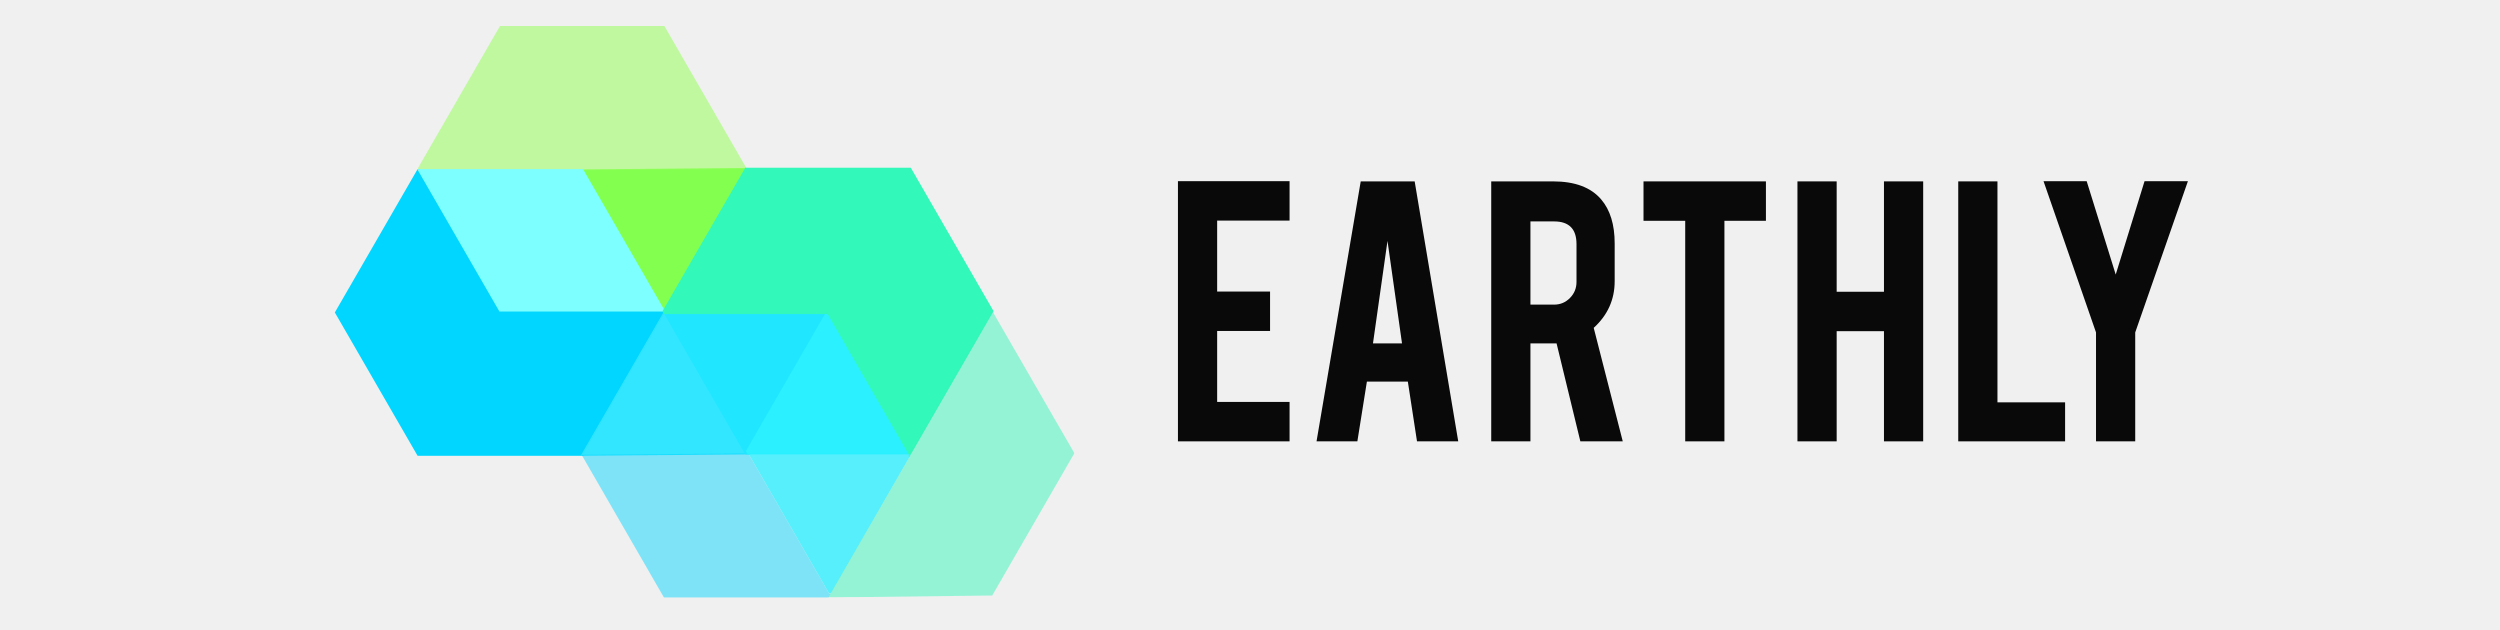
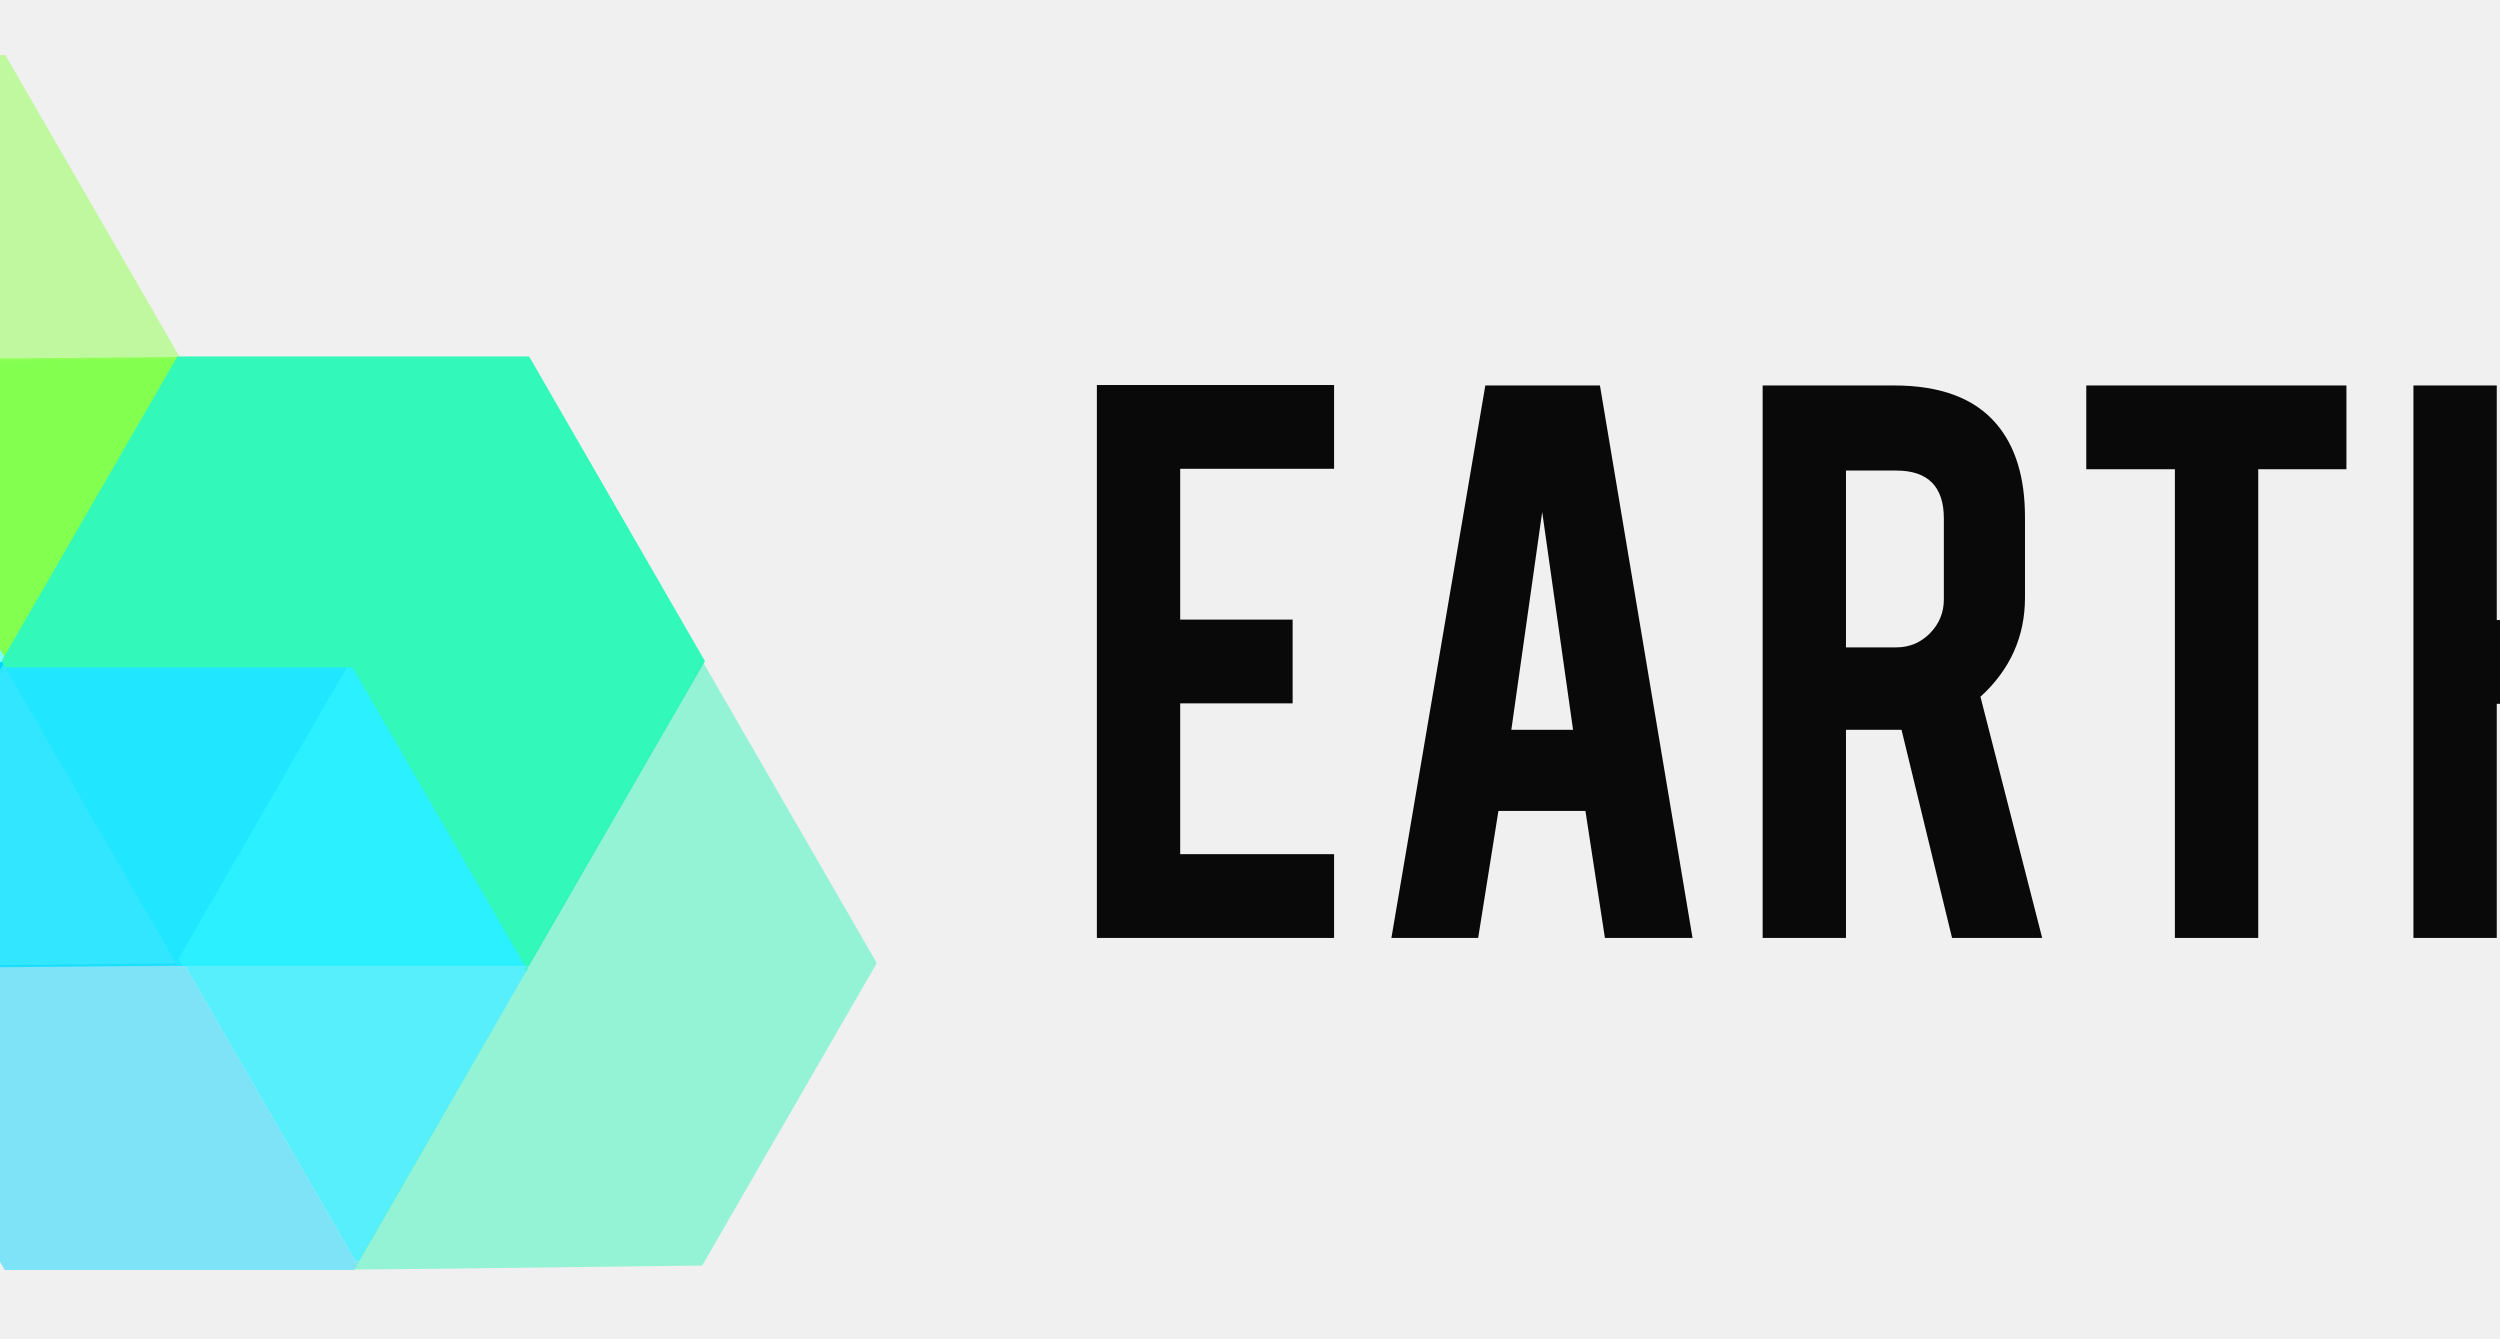
- <svg xmlns="http://www.w3.org/2000/svg" version="1.1" id="svg2" xml:space="preserve" width="300px" height="20mm" viewBox="0 0 566.93 303.577">
+ <svg xmlns="http://www.w3.org/2000/svg" version="1.1" id="svg2" xml:space="preserve" width="300px" viewBox="0 0 566.93 303.577">
  <defs id="defs6">
    <clipPath clipPathUnits="userSpaceOnUse" id="clipPath22">
      <path d="M 0,1000 H 1200 V 0 H 0 Z" id="path20" />
    </clipPath>
    <clipPath clipPathUnits="userSpaceOnUse" id="clipPath30">
      <path d="m 362.705,603.329 h 118.769 v -52.24 H 362.705 Z" id="path28" />
    </clipPath>
    <clipPath clipPathUnits="userSpaceOnUse" id="clipPath62">
      <path d="M 0,1000 H 1200 V 0 H 0 Z" id="path60" />
    </clipPath>
    <clipPath clipPathUnits="userSpaceOnUse" id="clipPath70">
      <path d="m 421.984,499.541 h 89.949 v -102.87 h -89.949 z" id="path68" />
    </clipPath>
    <clipPath clipPathUnits="userSpaceOnUse" id="clipPath94">
      <path d="M 0,1000 H 1200 V 0 H 0 Z" id="path92" />
    </clipPath>
    <clipPath clipPathUnits="userSpaceOnUse" id="clipPath102">
      <path d="m 482.121,448.821 h 58.632 v -50.645 h -58.632 z" id="path100" />
    </clipPath>
    <clipPath clipPathUnits="userSpaceOnUse" id="clipPath122">
      <path d="M 0,1000 H 1200 V 0 H 0 Z" id="path120" />
    </clipPath>
    <clipPath clipPathUnits="userSpaceOnUse" id="clipPath130">
      <path d="m 510.988,500.32 h 89.003 V 396.738 h -89.003 z" id="path128" />
    </clipPath>
    <clipPath clipPathUnits="userSpaceOnUse" id="clipPath154">
      <path d="M 0,1000 H 1200 V 0 H 0 Z" id="path152" />
    </clipPath>
  </defs>
  <g id="g10" transform="matrix(1.333333,0,0,-1.333333,0,1333.333)">
    <g id="g12" transform="translate(30.34981,938.922)" style="fill:#83ff50;fill-opacity:1;stroke:#83ff50;stroke-width:0.75;stroke-miterlimit:4;stroke-dasharray:none;stroke-opacity:1">
      <path d="m 0,0 -29.527,-51.156 h -0.21 l -29.241,50.63 z" style="fill:#83ff50;fill-opacity:1;fill-rule:nonzero;stroke:#83ff50;stroke-width:0.75;stroke-miterlimit:4;stroke-dasharray:none;stroke-opacity:1" id="path14" />
    </g>
    <g style="fill:#96ff5b;fill-opacity:0.647;stroke:none;stroke-width:0;stroke-miterlimit:4;stroke-dasharray:none;stroke-opacity:0.647" clip-path="url(#clipPath22)" id="g18" transform="translate(-450.8685,387.3068)">
      <g style="fill:#96ff5b;fill-opacity:0.647;stroke:none;stroke-width:0;stroke-miterlimit:4;stroke-dasharray:none;stroke-opacity:0.647" id="g24">
        <g style="fill:#96ff5b;fill-opacity:0.647;stroke:none;stroke-width:0;stroke-miterlimit:4;stroke-dasharray:none;stroke-opacity:0.647" id="g26" />
        <g style="fill:#96ff5b;fill-opacity:0.647;stroke:none;stroke-width:0;stroke-miterlimit:4;stroke-dasharray:none;stroke-opacity:0.647" id="g38">
          <g style="opacity:0.83;fill:#96ff5b;fill-opacity:0.647;stroke:none;stroke-width:0;stroke-miterlimit:4;stroke-dasharray:none;stroke-opacity:0.647" id="g36" clip-path="url(#clipPath30)">
            <g style="fill:#96ff5b;fill-opacity:0.647;stroke:none;stroke-width:0;stroke-miterlimit:4;stroke-dasharray:none;stroke-opacity:0.647" id="g34" transform="translate(481.4741,551.9014)">
              <path id="path32" style="fill:#96ff5b;fill-opacity:0.647;fill-rule:nonzero;stroke:none;stroke-width:0;stroke-miterlimit:4;stroke-dasharray:none;stroke-opacity:0.647" d="M 0,0 -0.121,-0.211 H -0.21 l -0.046,-0.075 -58.978,-0.526 -0.045,0.09 h -59.069 L -118.769,0 -89.077,51.427 h 59.385 z" />
            </g>
          </g>
        </g>
      </g>
    </g>
    <g id="g40" transform="translate(30.48501,938.9972)" style="stroke-width:0.75;stroke-miterlimit:4;stroke-dasharray:none">
      <path d="m 0,0 -0.045,-0.075 -29.527,-51.156 h -0.09 L -0.135,-0.075 -0.09,0 Z" style="fill:#ffffff;fill-opacity:1;fill-rule:nonzero;stroke:none;stroke-width:0.75;stroke-miterlimit:4;stroke-dasharray:none" id="path42" />
    </g>
    <g id="g44" transform="translate(1.01871,887.0588)" style="fill:#00d6ff;fill-opacity:1;stroke:#00d6ff;stroke-width:0.75;stroke-miterlimit:4;stroke-dasharray:none;stroke-opacity:1">
      <path d="m 0,0 -0.121,-0.211 -29.571,-51.201 v -0.016 H -89.077 L -118.769,0 -89.077,51.427 h 0.316 L -59.49,0.707 h 59.084 z" style="fill:#00d6ff;fill-opacity:1;fill-rule:nonzero;stroke:#00d6ff;stroke-width:0.75;stroke-miterlimit:4;stroke-dasharray:none;stroke-opacity:1" id="path46" />
    </g>
    <g id="g48" transform="translate(0.6076102,887.7658)" style="fill:#7dffff;fill-opacity:1;stroke:#7dffff;stroke-width:0.75;stroke-miterlimit:4;stroke-dasharray:none;stroke-opacity:1">
      <path d="m 0,0 h -59.083 l -29.272,50.72 h 59.069 z" style="fill:#7dffff;fill-opacity:1;fill-rule:nonzero;stroke:#7dffff;stroke-width:0.75;stroke-miterlimit:4;stroke-dasharray:none;stroke-opacity:1" id="path50" />
    </g>
    <g id="g52" transform="translate(30.78631,836.925)" style="fill:#32e6ff;fill-opacity:1;stroke:#32e6ff;stroke-width:0.75;stroke-miterlimit:4;stroke-dasharray:none;stroke-opacity:1">
      <path d="M 0,0 0.466,-0.797 H -0.391 L -22.984,-0.993 -59.46,-1.278 -29.888,49.923 H 28.819 Z" style="fill:#32e6ff;fill-opacity:1;fill-rule:nonzero;stroke:#32e6ff;stroke-width:0.75;stroke-miterlimit:4;stroke-dasharray:none;stroke-opacity:1" id="path54" />
    </g>
    <g id="g56" style="fill:#00d5ff;fill-opacity:0.545" transform="translate(-450.8685,387.3068)">
      <g id="g58" clip-path="url(#clipPath62)" style="fill:#00d5ff;fill-opacity:0.545">
        <g id="g64" style="fill:#00d5ff;fill-opacity:0.545">
          <g id="g66" style="fill:#00d5ff;fill-opacity:0.545" />
          <g id="g78" style="fill:#00d5ff;fill-opacity:0.545">
            <g clip-path="url(#clipPath70)" id="g76" style="opacity:0.86;fill:#00d5ff;fill-opacity:0.545">
              <g transform="translate(511.9336,398.1758)" id="g74" style="fill:#00d5ff;fill-opacity:0.545">
                <path d="m 0,0 -0.873,-1.504 h -59.384 l -29.692,51.442 0.12,0.21 v 0.016 l 29.572,51.201 h 0.09 l -29.572,-51.201 36.476,0.285 22.593,0.197 h 0.858 L -0.587,0 Z" style="fill:#00d5ff;fill-opacity:0.545;fill-rule:nonzero;stroke:none" id="path72" />
              </g>
            </g>
          </g>
        </g>
      </g>
    </g>
    <g id="g80" transform="translate(30.78631,836.925)" style="fill:#20e6ff;fill-opacity:1;stroke:#20e6ff;stroke-width:0.75;stroke-miterlimit:4;stroke-dasharray:none;stroke-opacity:1">
      <path d="m 0,0 0.466,-0.797 h -0.857 l -29.286,50.72 h 58.496 z" style="fill:#20e6ff;fill-opacity:1;fill-rule:nonzero;stroke:#20e6ff;stroke-width:0.75;stroke-miterlimit:4;stroke-dasharray:none;stroke-opacity:1" id="path82" />
    </g>
    <g id="g84" transform="translate(89.47871,836.1281)" style="fill:#2af0ff;fill-opacity:1;stroke:#2af0ff;stroke-width:0.75;stroke-miterlimit:4;stroke-dasharray:none;stroke-opacity:1">
      <path d="m 0,0 h -58.226 l -0.466,0.797 28.819,49.923 h 0.587 z" style="fill:#2af0ff;fill-opacity:1;fill-rule:nonzero;stroke:#2af0ff;stroke-width:0.75;stroke-miterlimit:4;stroke-dasharray:none;stroke-opacity:1" id="path86" />
    </g>
    <g id="g88" style="fill:#29efff;fill-opacity:0.8" transform="translate(-450.8685,387.3068)">
      <g id="g90" clip-path="url(#clipPath94)" style="fill:#29efff;fill-opacity:0.8">
        <g id="g96" style="fill:#29efff;fill-opacity:0.8">
          <g id="g98" style="fill:#29efff;fill-opacity:0.8" />
          <g id="g110" style="fill:#29efff;fill-opacity:0.8">
            <g clip-path="url(#clipPath102)" id="g108" style="opacity:0.95;fill:#29efff;fill-opacity:0.8">
              <g transform="translate(540.7529,448.1143)" id="g106" style="fill:#29efff;fill-opacity:0.8">
                <path d="m 0,0 -28.819,-49.938 h -0.587 L -58.632,0.707 h 58.226 z" style="fill:#29efff;fill-opacity:0.8;fill-rule:nonzero;stroke:none" id="path104" />
              </g>
            </g>
          </g>
        </g>
      </g>
    </g>
    <g id="g112" transform="translate(119.4713,887.5548)" style="fill:#32f8b9;fill-opacity:1;stroke:#32f8b9;stroke-width:0.75;stroke-miterlimit:4;stroke-dasharray:none;stroke-opacity:1">
      <path d="m 0,0 -29.692,-51.427 h -0.301 l -29.286,50.72 h -59.083 l -0.407,0.707 0.121,0.211 29.526,51.156 0.046,0.075 h 59.384 L -0.466,0.797 Z" style="fill:#32f8b9;fill-opacity:1;fill-rule:nonzero;stroke:#32f8b9;stroke-width:0.75;stroke-miterlimit:4;stroke-dasharray:none;stroke-opacity:1" id="path114" />
    </g>
    <g id="g116" style="fill:#32f6b8;fill-opacity:0.565" transform="translate(-450.8685,387.3068)">
      <g id="g118" clip-path="url(#clipPath122)" style="fill:#32f6b8;fill-opacity:0.565">
        <g id="g124" style="fill:#32f6b8;fill-opacity:0.565">
          <g id="g126" style="fill:#32f6b8;fill-opacity:0.565" />
          <g id="g138" style="fill:#32f6b8;fill-opacity:0.565">
            <g clip-path="url(#clipPath130)" id="g136" style="opacity:0.85;fill:#32f6b8;fill-opacity:0.565">
              <g transform="translate(599.9912,448.8926)" id="g134" style="fill:#32f6b8;fill-opacity:0.565">
                <path d="m 0,0 -29.692,-51.442 -59.311,-0.712 29.333,50.65 -0.407,0.707 h 0.301 l 29.693,51.427 -0.467,0.798 h 0.858 z" style="fill:#32f6b8;fill-opacity:0.565;fill-rule:nonzero;stroke:none" id="path132" />
              </g>
            </g>
          </g>
        </g>
      </g>
    </g>
    <g id="g140" transform="matrix(1.555031,0,0,1.555031,186.5541,840.4765)" style="fill:#090909;fill-opacity:1">
      <path d="M 0,0 V 60.475 H 25.945 V 51.312 H 9.114 V 34.818 H 21.412 V 25.656 H 9.114 V 9.163 H 25.945 V 0 Z" style="fill:#090909;fill-opacity:1;fill-rule:nonzero;stroke:none" id="path142" />
    </g>
    <g id="g144" transform="matrix(1.555031,0,0,1.555031,262.295,912.919)" style="fill:#090909;fill-opacity:1">
      <path d="m 0,0 -3.376,-23.823 h 6.752 z m -4.788,-32.697 -2.215,-13.889 h -9.49 L -6.221,13.84 H 6.317 L 16.443,-46.586 H 6.86 l -2.131,13.889 z" style="fill:#090909;fill-opacity:1;fill-rule:nonzero;stroke:none" id="path146" />
    </g>
    <g id="g156" transform="matrix(1.555031,0,0,1.555031,330.61,911.7938)" style="fill:#090909;fill-opacity:1">
      <path d="m 0,0 c 0,3.504 -1.736,5.257 -5.209,5.257 h -5.497 v -19.339 h 5.497 c 1.447,0 2.677,0.514 3.689,1.543 1.013,1.029 1.52,2.267 1.52,3.714 z m -5.449,14.563 c 5.079,0 8.808,-1.398 11.187,-4.195 C 7.828,7.925 8.873,4.517 8.873,0.145 v -8.778 c 0,-4.275 -1.624,-7.892 -4.871,-10.85 l 6.751,-26.379 H 0.896 L -4.63,-23.1 h -0.819 -5.257 v -22.762 h -9.114 v 60.425 z" style="fill:#090909;fill-opacity:1;fill-rule:nonzero;stroke:none" id="path158" />
    </g>
    <g id="g160" transform="matrix(1.555031,0,0,1.555031,369.905,920.1931)" style="fill:#090909;fill-opacity:1">
      <path d="M 0,0 H -9.693 V 9.162 H 18.76 V 0 H 9.114 V -51.264 H 0 Z" style="fill:#090909;fill-opacity:1;fill-rule:nonzero;stroke:none" id="path162" />
    </g>
    <g id="g164" transform="matrix(1.555031,0,0,1.555031,424.6469,880.2968)" style="fill:#090909;fill-opacity:1">
      <path d="M 0,0 V -25.607 H -9.114 V 34.818 H 0 V 9.163 H 10.995 V 34.818 H 20.11 V -25.607 H 10.995 V 0 Z" style="fill:#090909;fill-opacity:1;fill-rule:nonzero;stroke:none" id="path166" />
    </g>
    <g id="g168" transform="matrix(1.555031,0,0,1.555031,507.2124,840.4765)" style="fill:#090909;fill-opacity:1">
      <path d="m 0,0 h -24.836 v 60.426 h 9.114 V 9.066 H 0 Z" style="fill:#090909;fill-opacity:1;fill-rule:nonzero;stroke:none" id="path170" />
    </g>
    <g id="g172" transform="matrix(1.555031,0,0,1.555031,518.3862,879.8474)" style="fill:#090909;fill-opacity:1">
      <path d="m 0,0 -12.201,35.156 h 10.03 L 4.581,13.455 11.284,35.156 H 21.363 L 9.114,0 V -25.318 H 0 Z" style="fill:#090909;fill-opacity:1;fill-rule:nonzero;stroke:none" id="path174" />
    </g>
  </g>
</svg>
